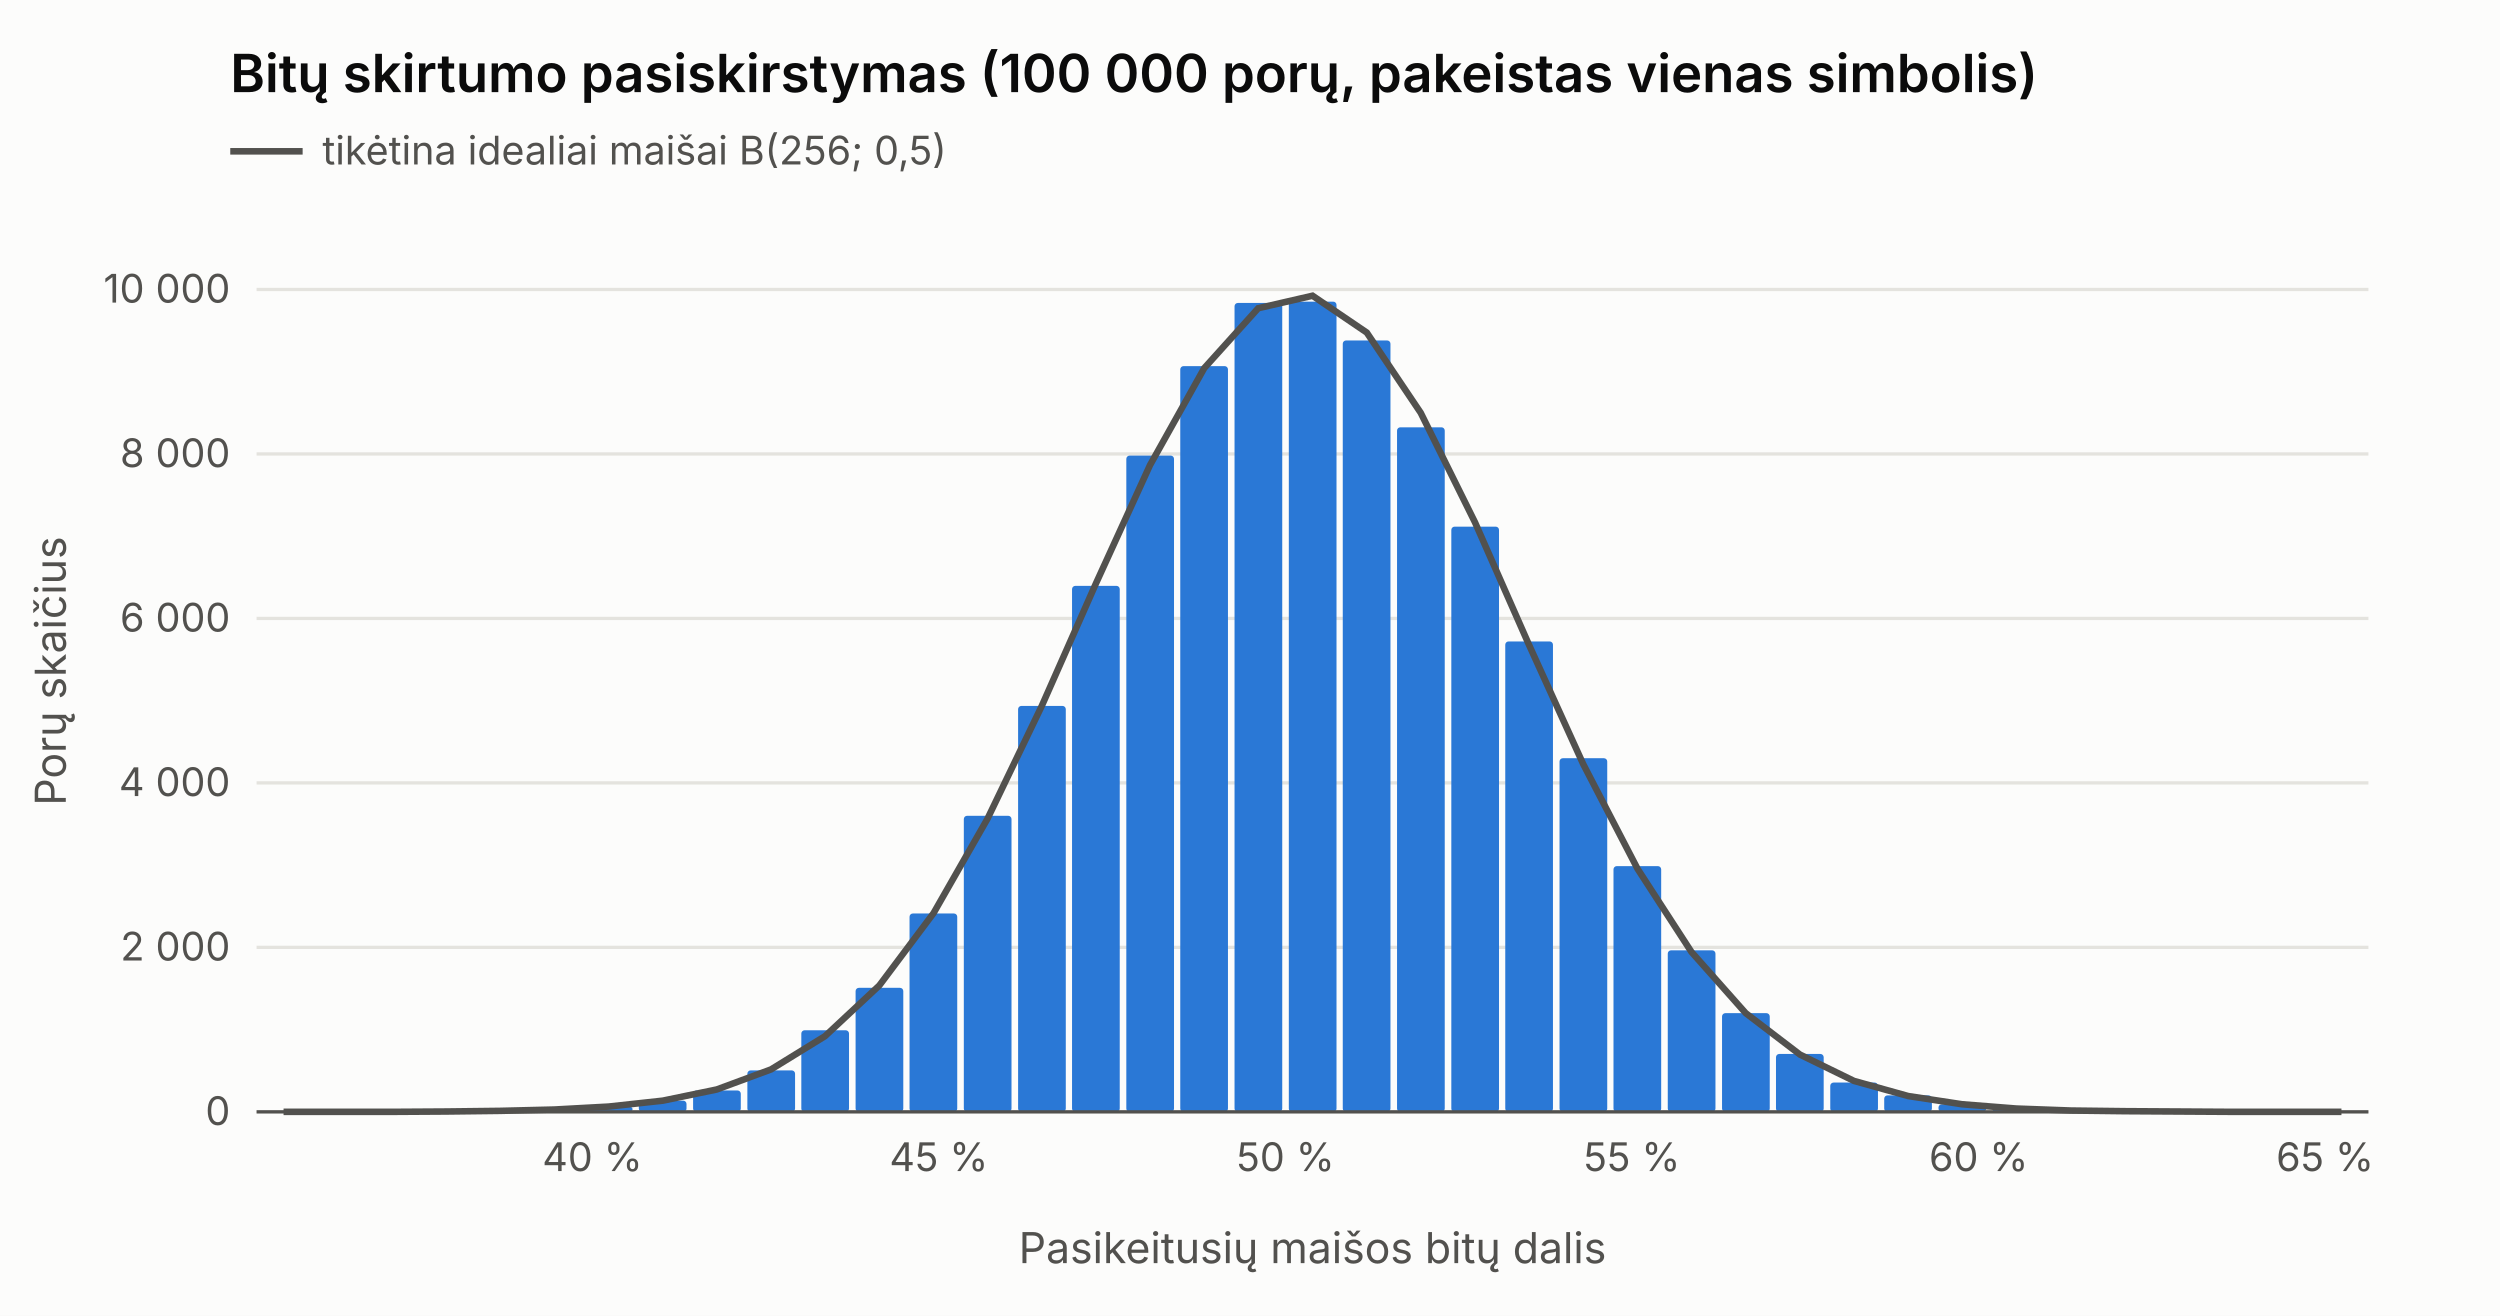
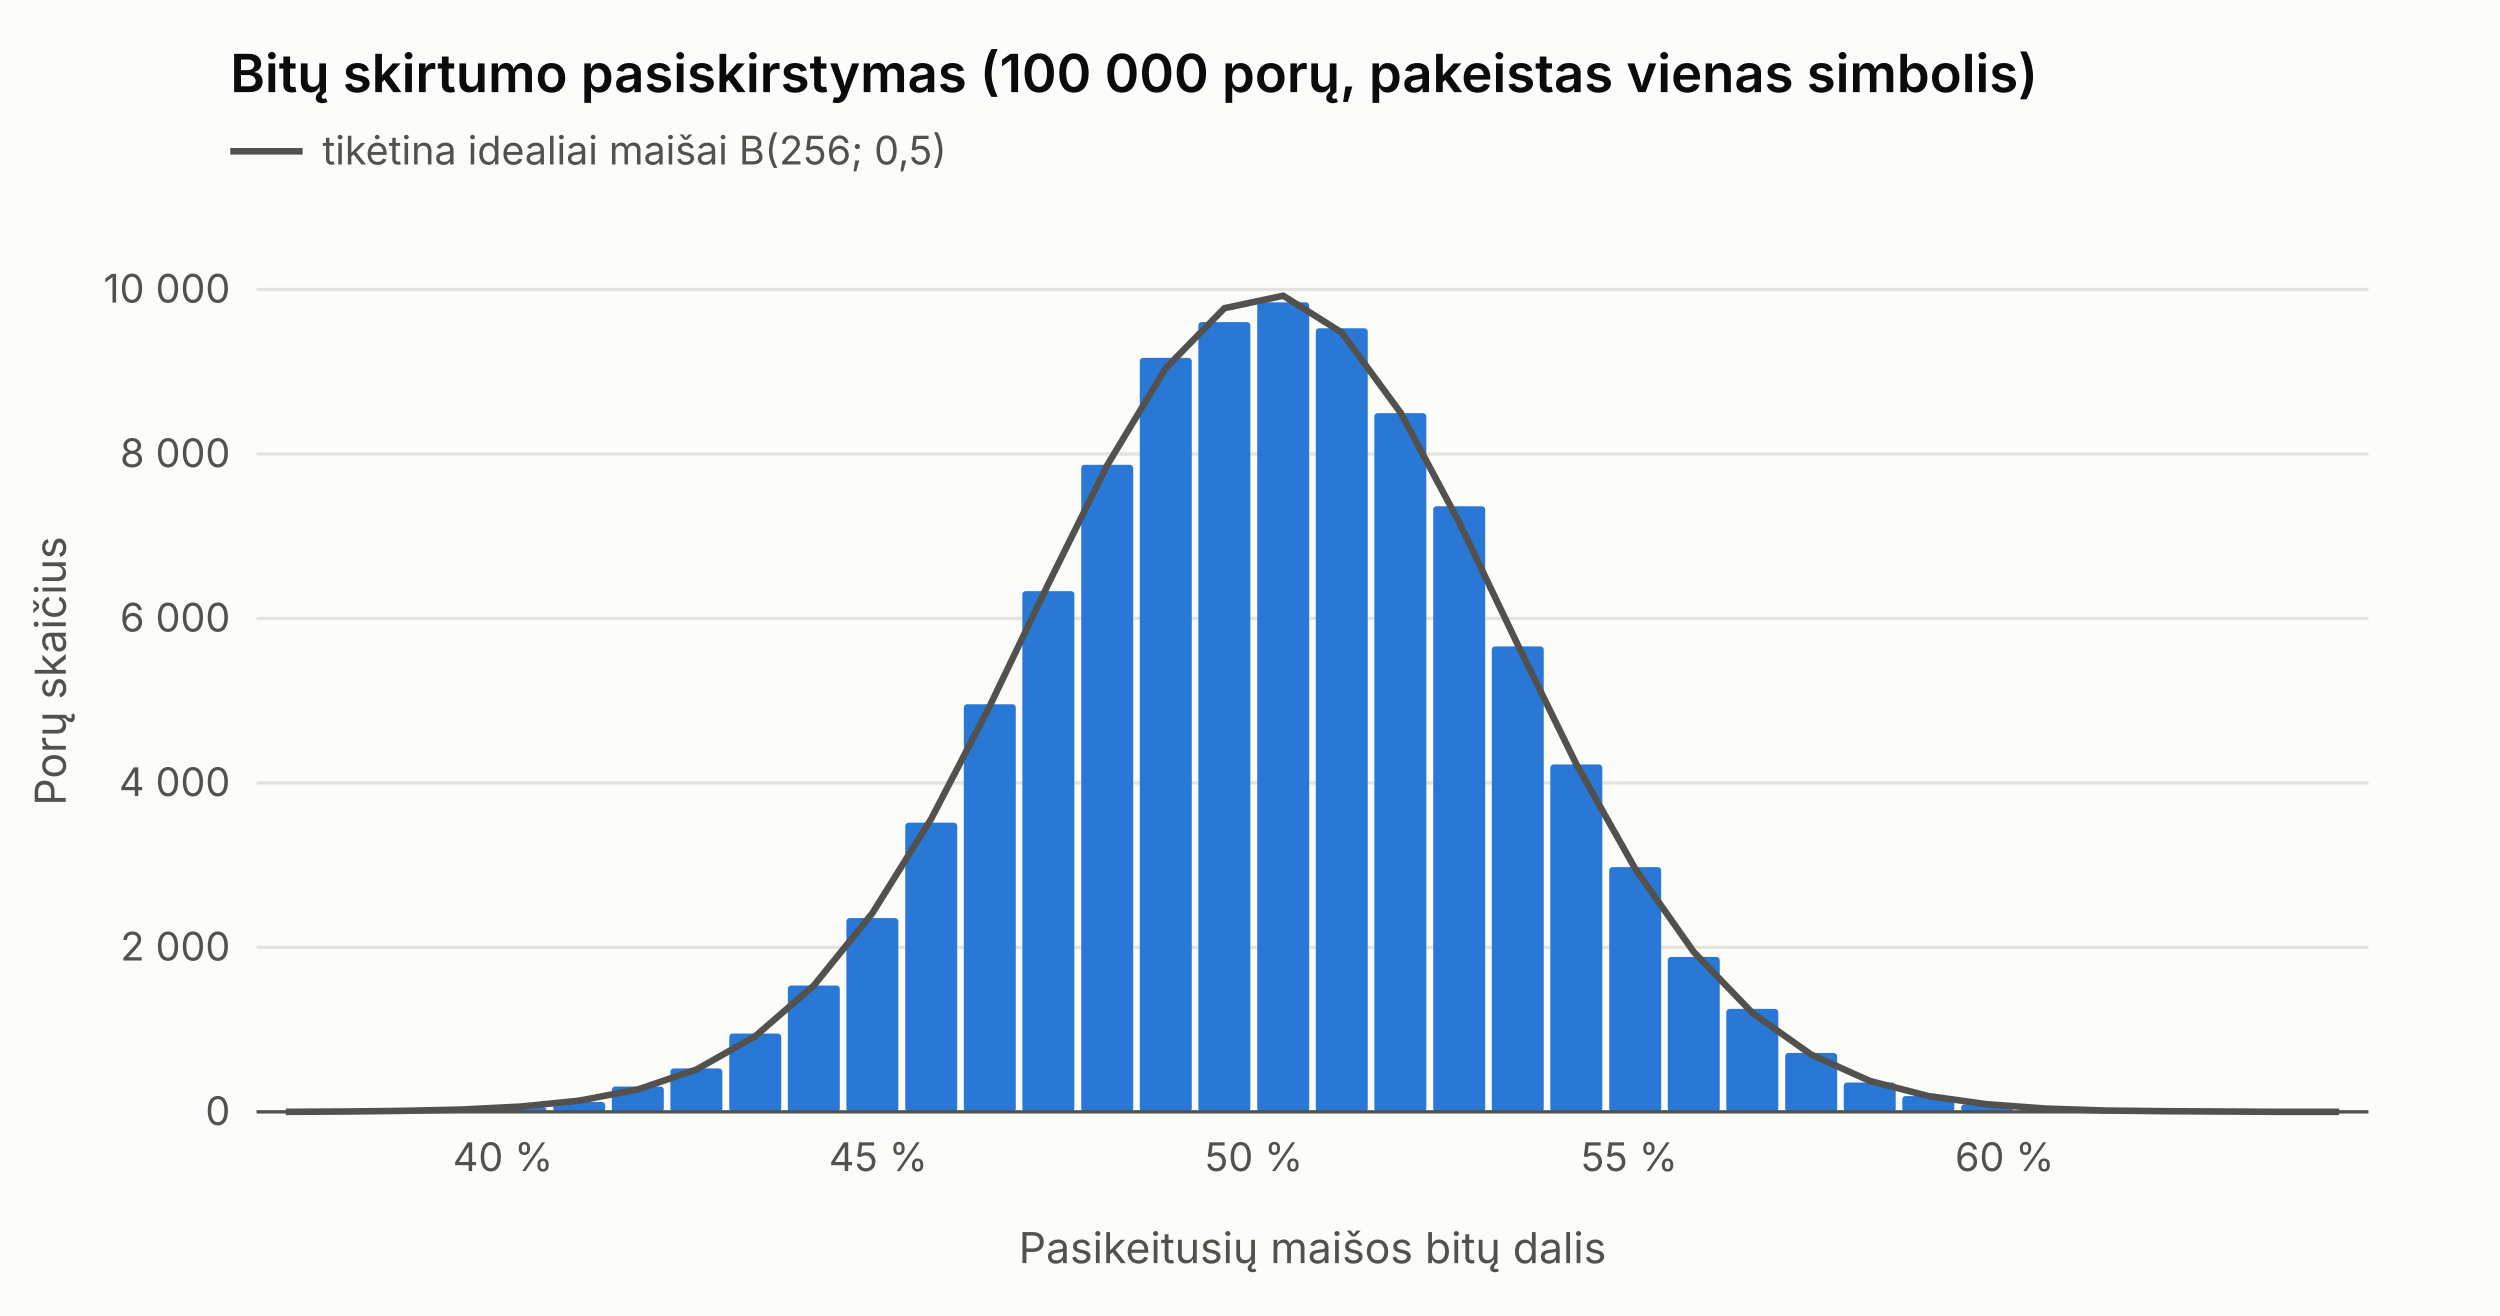
<svg xmlns="http://www.w3.org/2000/svg" width="760" height="400" viewBox="0 0 760 400" role="img" aria-label="Bitų skirtumo histograma">
  <style>text{font-family:system-ui,-apple-system,'Segoe UI',sans-serif} .bg{fill:#fcfcfb} .t{fill:#0b0b0b} .t2{fill:#52514e} .grid{stroke:#e4e3de} .axis,.ref{stroke:#52514e} .fs{fill:#2a78d6} .ss{stroke:#2a78d6} .ring{stroke:#fcfcfb} @media (prefers-color-scheme: dark){.bg{fill:#1a1a19} .t{fill:#ffffff} .t2{fill:#c3c2b7} .grid{stroke:#353533} .axis,.ref{stroke:#c3c2b7} .fs{fill:#3987e5} .ss{stroke:#3987e5} .ring{stroke:#1a1a19}}</style>
  <rect class="bg" fill="#fcfcfb" width="760" height="400" />
  <text class="t" x="70" y="28" font-size="16" font-weight="600">Bitų skirtumo pasiskirstymas (100 000 porų, pakeistas vienas simbolis)</text>
  <line class="ref" stroke="#52514e" x1="70" y1="46" x2="92" y2="46" stroke-width="2" />
  <text class="t2" x="98" y="50" font-size="12">tikėtina idealiai maišai B(256; 0,5)</text>
  <line class="grid" stroke="#e4e3de" x1="78" y1="338.0" x2="720" y2="338.0" />
  <text class="t2" x="70" y="342.0" font-size="12" text-anchor="end">0</text>
  <line class="grid" stroke="#e4e3de" x1="78" y1="288.0" x2="720" y2="288.0" />
  <text class="t2" x="70" y="292.0" font-size="12" text-anchor="end">2 000</text>
  <line class="grid" stroke="#e4e3de" x1="78" y1="238.0" x2="720" y2="238.0" />
  <text class="t2" x="70" y="242.0" font-size="12" text-anchor="end">4 000</text>
  <line class="grid" stroke="#e4e3de" x1="78" y1="188.0" x2="720" y2="188.0" />
  <text class="t2" x="70" y="192.0" font-size="12" text-anchor="end">6 000</text>
  <line class="grid" stroke="#e4e3de" x1="78" y1="138.0" x2="720" y2="138.0" />
  <text class="t2" x="70" y="142.0" font-size="12" text-anchor="end">8 000</text>
  <line class="grid" stroke="#e4e3de" x1="78" y1="88.0" x2="720" y2="88.0" />
  <text class="t2" x="70" y="92.0" font-size="12" text-anchor="end">10 000</text>
-   <text class="t2" x="180.1" y="356" font-size="12" text-anchor="middle">40 %</text>
-   <text class="t2" x="285.4" y="356" font-size="12" text-anchor="middle">45 %</text>
-   <text class="t2" x="390.8" y="356" font-size="12" text-anchor="middle">50 %</text>
-   <text class="t2" x="496.1" y="356" font-size="12" text-anchor="middle">55 %</text>
-   <text class="t2" x="601.5" y="356" font-size="12" text-anchor="middle">60 %</text>
-   <text class="t2" x="706.8" y="356" font-size="12" text-anchor="middle">65 %</text>
-   <rect class="fs" fill="#2a78d6" x="95.5" y="338.0" width="14.5" height="0.0" rx="1" />
-   <rect class="fs" fill="#2a78d6" x="111.9" y="337.9" width="14.5" height="0.1" rx="1" />
-   <rect class="fs" fill="#2a78d6" x="128.4" y="337.9" width="14.5" height="0.1" rx="1" />
-   <rect class="fs" fill="#2a78d6" x="144.8" y="337.7" width="14.5" height="0.3" rx="1" />
-   <rect class="fs" fill="#2a78d6" x="161.3" y="337.0" width="14.5" height="1.0" rx="1" />
-   <rect class="fs" fill="#2a78d6" x="177.8" y="336.4" width="14.5" height="1.6" rx="1" />
-   <rect class="fs" fill="#2a78d6" x="194.2" y="334.6" width="14.5" height="3.4" rx="1" />
-   <rect class="fs" fill="#2a78d6" x="210.7" y="331.5" width="14.5" height="6.5" rx="1" />
-   <rect class="fs" fill="#2a78d6" x="227.2" y="325.4" width="14.5" height="12.6" rx="1" />
-   <rect class="fs" fill="#2a78d6" x="243.6" y="313.2" width="14.5" height="24.8" rx="1" />
-   <rect class="fs" fill="#2a78d6" x="260.1" y="300.3" width="14.5" height="37.7" rx="1" />
-   <rect class="fs" fill="#2a78d6" x="276.5" y="277.7" width="14.5" height="60.3" rx="1" />
-   <rect class="fs" fill="#2a78d6" x="293.0" y="248.0" width="14.5" height="90.0" rx="1" />
-   <rect class="fs" fill="#2a78d6" x="309.5" y="214.6" width="14.5" height="123.4" rx="1" />
-   <rect class="fs" fill="#2a78d6" x="325.9" y="178.1" width="14.5" height="159.9" rx="1" />
-   <rect class="fs" fill="#2a78d6" x="342.4" y="138.5" width="14.5" height="199.5" rx="1" />
-   <rect class="fs" fill="#2a78d6" x="358.8" y="111.3" width="14.5" height="226.7" rx="1" />
-   <rect class="fs" fill="#2a78d6" x="375.3" y="92.1" width="14.5" height="245.9" rx="1" />
-   <rect class="fs" fill="#2a78d6" x="391.8" y="91.7" width="14.5" height="246.3" rx="1" />
-   <rect class="fs" fill="#2a78d6" x="408.2" y="103.5" width="14.5" height="234.5" rx="1" />
-   <rect class="fs" fill="#2a78d6" x="424.7" y="129.9" width="14.5" height="208.1" rx="1" />
-   <rect class="fs" fill="#2a78d6" x="441.2" y="160.1" width="14.5" height="177.9" rx="1" />
-   <rect class="fs" fill="#2a78d6" x="457.6" y="195.0" width="14.5" height="143.0" rx="1" />
-   <rect class="fs" fill="#2a78d6" x="474.1" y="230.5" width="14.5" height="107.5" rx="1" />
-   <rect class="fs" fill="#2a78d6" x="490.5" y="263.3" width="14.5" height="74.7" rx="1" />
-   <rect class="fs" fill="#2a78d6" x="507.0" y="288.9" width="14.5" height="49.1" rx="1" />
-   <rect class="fs" fill="#2a78d6" x="523.5" y="308.0" width="14.5" height="30.0" rx="1" />
-   <rect class="fs" fill="#2a78d6" x="539.9" y="320.4" width="14.5" height="17.6" rx="1" />
-   <rect class="fs" fill="#2a78d6" x="556.4" y="329.1" width="14.5" height="8.9" rx="1" />
-   <rect class="fs" fill="#2a78d6" x="572.8" y="333.0" width="14.5" height="5.0" rx="1" />
-   <rect class="fs" fill="#2a78d6" x="589.3" y="335.7" width="14.5" height="2.3" rx="1" />
-   <rect class="fs" fill="#2a78d6" x="605.8" y="337.0" width="14.5" height="1.0" rx="1" />
-   <rect class="fs" fill="#2a78d6" x="622.2" y="337.6" width="14.5" height="0.4" rx="1" />
-   <rect class="fs" fill="#2a78d6" x="638.7" y="337.9" width="14.5" height="0.1" rx="1" />
-   <rect class="fs" fill="#2a78d6" x="655.2" y="337.9" width="14.5" height="0.1" rx="1" />
-   <rect class="fs" fill="#2a78d6" x="671.6" y="337.9" width="14.5" height="0.1" rx="1" />
-   <rect class="fs" fill="#2a78d6" x="688.1" y="338.0" width="14.5" height="0.0" rx="1" />
-   <path class="ref" stroke="#52514e" fill="none" stroke-width="2" d="M86.2,338.0 L102.7,338.0 L119.2,338.0 L135.6,337.9 L152.1,337.7 L168.5,337.3 L185.0,336.4 L201.5,334.6 L217.9,331.2 L234.4,325.1 L250.8,315.0 L267.3,299.6 L283.8,277.6 L300.2,248.9 L316.7,214.6 L333.2,177.3 L349.6,141.4 L366.1,111.9 L382.5,93.7 L399.0,89.9 L415.5,101.1 L431.9,125.5 L448.4,158.8 L464.8,196.0 L481.3,232.3 L497.8,264.1 L514.2,289.4 L530.7,308.0 L547.2,320.6 L563.6,328.6 L580.1,333.2 L596.5,335.7 L613.0,337.0 L629.5,337.6 L645.9,337.8 L662.4,337.9 L678.8,338.0 L695.3,338.0 L711.8,338.0" />
+   <text class="t2" x="152.9" y="356" font-size="12" text-anchor="middle">40 %</text>
+   <text class="t2" x="267.0" y="356" font-size="12" text-anchor="middle">45 %</text>
+   <text class="t2" x="381.2" y="356" font-size="12" text-anchor="middle">50 %</text>
+   <text class="t2" x="495.3" y="356" font-size="12" text-anchor="middle">55 %</text>
+   <text class="t2" x="609.4" y="356" font-size="12" text-anchor="middle">60 %</text>
+   <rect class="fs" fill="#2a78d6" x="96.8" y="337.9" width="15.8" height="0.1" rx="1" />
+   <rect class="fs" fill="#2a78d6" x="114.7" y="337.7" width="15.8" height="0.3" rx="1" />
+   <rect class="fs" fill="#2a78d6" x="132.5" y="337.1" width="15.8" height="0.9" rx="1" />
+   <rect class="fs" fill="#2a78d6" x="150.3" y="336.6" width="15.8" height="1.4" rx="1" />
+   <rect class="fs" fill="#2a78d6" x="168.2" y="335.0" width="15.8" height="3.0" rx="1" />
+   <rect class="fs" fill="#2a78d6" x="186.0" y="330.3" width="15.8" height="7.7" rx="1" />
+   <rect class="fs" fill="#2a78d6" x="203.8" y="324.8" width="15.8" height="13.2" rx="1" />
+   <rect class="fs" fill="#2a78d6" x="221.7" y="314.2" width="15.8" height="23.8" rx="1" />
+   <rect class="fs" fill="#2a78d6" x="239.5" y="299.6" width="15.8" height="38.4" rx="1" />
+   <rect class="fs" fill="#2a78d6" x="257.3" y="279.1" width="15.8" height="58.9" rx="1" />
+   <rect class="fs" fill="#2a78d6" x="275.2" y="250.1" width="15.8" height="87.9" rx="1" />
+   <rect class="fs" fill="#2a78d6" x="293.0" y="214.1" width="15.8" height="123.9" rx="1" />
+   <rect class="fs" fill="#2a78d6" x="310.8" y="179.7" width="15.8" height="158.3" rx="1" />
+   <rect class="fs" fill="#2a78d6" x="328.7" y="141.3" width="15.8" height="196.7" rx="1" />
+   <rect class="fs" fill="#2a78d6" x="346.5" y="108.8" width="15.8" height="229.2" rx="1" />
+   <rect class="fs" fill="#2a78d6" x="364.3" y="97.9" width="15.8" height="240.1" rx="1" />
+   <rect class="fs" fill="#2a78d6" x="382.2" y="91.9" width="15.8" height="246.1" rx="1" />
+   <rect class="fs" fill="#2a78d6" x="400.0" y="99.8" width="15.8" height="238.2" rx="1" />
+   <rect class="fs" fill="#2a78d6" x="417.8" y="125.6" width="15.8" height="212.4" rx="1" />
+   <rect class="fs" fill="#2a78d6" x="435.7" y="153.9" width="15.8" height="184.1" rx="1" />
+   <rect class="fs" fill="#2a78d6" x="453.5" y="196.5" width="15.8" height="141.5" rx="1" />
+   <rect class="fs" fill="#2a78d6" x="471.3" y="232.4" width="15.8" height="105.6" rx="1" />
+   <rect class="fs" fill="#2a78d6" x="489.2" y="263.6" width="15.8" height="74.4" rx="1" />
+   <rect class="fs" fill="#2a78d6" x="507.0" y="290.9" width="15.8" height="47.1" rx="1" />
+   <rect class="fs" fill="#2a78d6" x="524.8" y="306.7" width="15.8" height="31.3" rx="1" />
+   <rect class="fs" fill="#2a78d6" x="542.7" y="320.1" width="15.8" height="17.9" rx="1" />
+   <rect class="fs" fill="#2a78d6" x="560.5" y="329.1" width="15.8" height="8.9" rx="1" />
+   <rect class="fs" fill="#2a78d6" x="578.3" y="333.2" width="15.8" height="4.8" rx="1" />
+   <rect class="fs" fill="#2a78d6" x="596.2" y="335.7" width="15.8" height="2.3" rx="1" />
+   <rect class="fs" fill="#2a78d6" x="614.0" y="337.2" width="15.8" height="0.8" rx="1" />
+   <rect class="fs" fill="#2a78d6" x="631.8" y="337.4" width="15.8" height="0.6" rx="1" />
+   <rect class="fs" fill="#2a78d6" x="649.7" y="337.8" width="15.8" height="0.2" rx="1" />
+   <rect class="fs" fill="#2a78d6" x="667.5" y="337.9" width="15.8" height="0.1" rx="1" />
+   <rect class="fs" fill="#2a78d6" x="685.3" y="338.0" width="15.8" height="0.0" rx="1" />
+   <path class="ref" stroke="#52514e" fill="none" stroke-width="2" d="M86.9,338.0 L104.8,337.9 L122.6,337.7 L140.4,337.3 L158.2,336.4 L176.1,334.6 L193.9,331.2 L211.8,325.1 L229.6,315.0 L247.4,299.6 L265.2,277.6 L283.1,248.9 L300.9,214.6 L318.8,177.3 L336.6,141.4 L354.4,111.9 L372.2,93.7 L390.1,89.9 L407.9,101.1 L425.8,125.5 L443.6,158.8 L461.4,196.0 L479.2,232.3 L497.1,264.1 L514.9,289.4 L532.8,308.0 L550.6,320.6 L568.4,328.6 L586.2,333.2 L604.1,335.7 L621.9,337.0 L639.8,337.6 L657.6,337.8 L675.4,337.9 L693.2,338.0 L711.1,338.0" />
  <line class="axis" stroke="#52514e" x1="78" y1="338" x2="720" y2="338" />
  <text class="t2" x="399.0" y="384" font-size="13" text-anchor="middle">Pasikeitusių maišos bitų dalis</text>
  <text class="t2" transform="translate(20 204.0) rotate(-90)" font-size="13" text-anchor="middle">Porų skaičius</text>
</svg>
